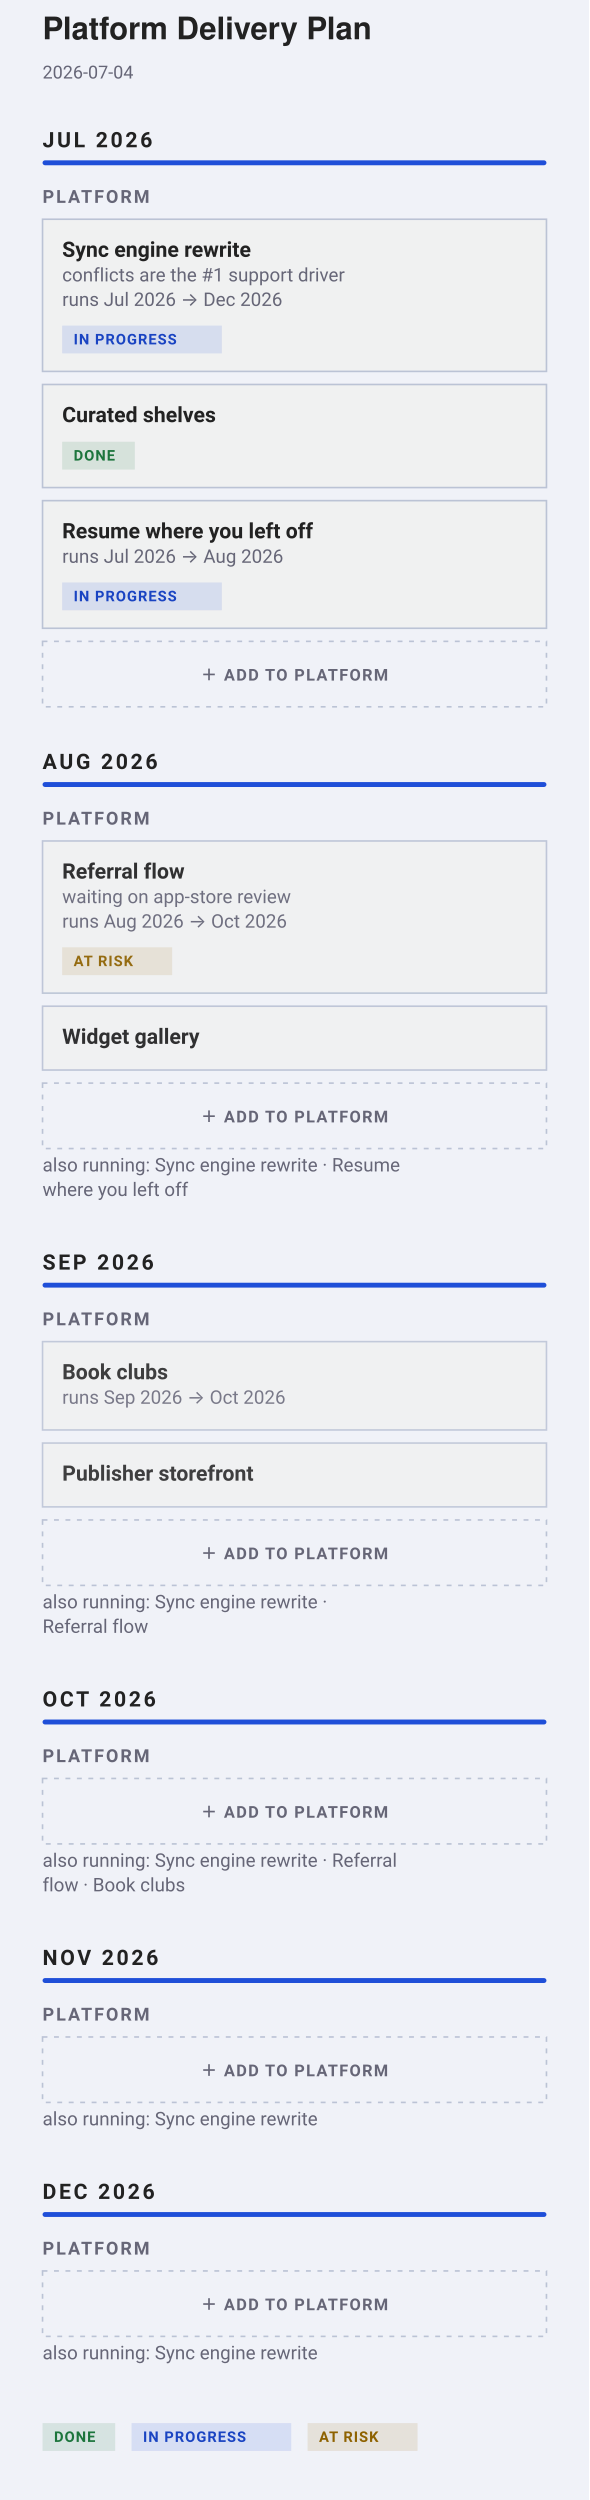
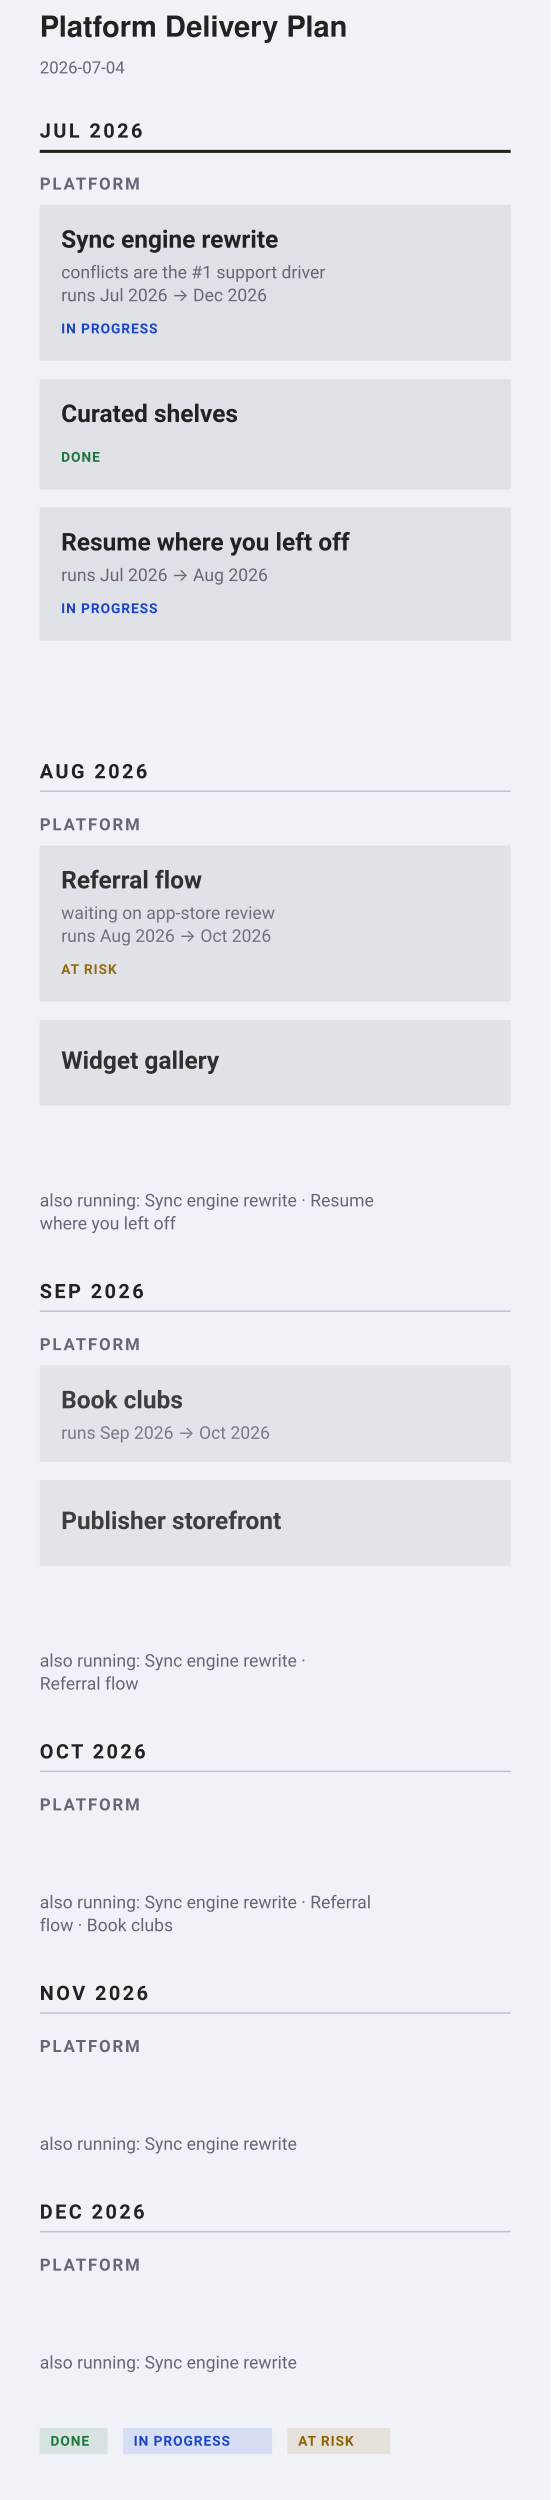
- <svg xmlns="http://www.w3.org/2000/svg" data-narrow="" width="360" height="1528" viewBox="0 0 360 1528" font-family="-apple-system, BlinkMacSystemFont, &quot;Segoe UI&quot;, Roboto, sans-serif">
-   <rect width="360" height="1528" fill="#f0f2f8" />
+ <svg xmlns="http://www.w3.org/2000/svg" data-narrow="" width="360" height="1635" viewBox="0 0 360 1635" font-family="-apple-system, BlinkMacSystemFont, &quot;Segoe UI&quot;, Roboto, sans-serif">
+   <rect width="360" height="1635" fill="#f0f2f8" />
  <text x="26" y="24" font-family="&quot;Helvetica Neue&quot;, Helvetica, &quot;Segoe UI&quot;, Roboto, sans-serif" font-size="19" font-weight="700" fill="#222">Platform Delivery Plan</text>
  <text x="26" y="48" font-size="11" fill="#667">2026-07-04</text>
  <text x="26" y="90" font-size="13" font-weight="700" letter-spacing="1.6" fill="#222">JUL 2026</text>
-   <rect x="26" y="98" width="308" height="3" rx="1.5" fill="#1F4FD8" />
+   <rect x="26" y="98" width="308" height="2" fill="#222" />
  <text x="26" y="124" font-size="11" font-weight="600" letter-spacing="1.2" fill="#667">PLATFORM</text>
  <g data-edit="cardmenu" data-line="5" data-key="sync engine rewrite" opacity="1.00" tabindex="0" role="button" aria-label="More options: Sync engine rewrite" data-menu="">
-     <rect data-hit="" x="26" y="134" width="308" height="93" rx="0" fill="#f0f1f1" stroke="#bbc3d5" stroke-width="1" />
-     <text data-edit="title" data-line="5" data-raw="Sync engine rewrite" tabindex="0" role="button" aria-label="Rename: Sync engine rewrite" x="38" y="157" font-size="13" font-weight="600" fill="#222">Sync engine rewrite</text>
-     <text data-edit="note" data-line="5" data-raw="conflicts are the #1 support driver" tabindex="0" role="button" aria-label="Edit note: Sync engine rewrite" x="38" y="172" font-size="11.5" fill="#667">conflicts are the #1 support driver</text>
-     <text x="38" y="187" font-size="11.5" fill="#667">runs Jul 2026 → Dec 2026</text>
+     <rect data-hit="" x="26" y="134" width="308" height="102" rx="0" fill="#222" fill-opacity="0.08" />
+     <text data-edit="title" data-line="5" data-raw="Sync engine rewrite" tabindex="0" role="button" aria-label="Rename: Sync engine rewrite" x="40" y="162" font-size="16" font-weight="600" fill="#222">Sync engine rewrite</text>
+     <text data-edit="note" data-line="5" data-raw="conflicts are the #1 support driver" tabindex="0" role="button" aria-label="Edit note: Sync engine rewrite" x="40" y="182" font-size="11.5" fill="#667">conflicts are the #1 support driver</text>
+     <text x="40" y="197" font-size="11.5" fill="#667">runs Jul 2026 → Dec 2026</text>
    <g data-edit="status" data-line="5" data-raw="doing" tabindex="0" role="button" aria-label="Cycle status: Sync engine rewrite">
-       <rect x="38" y="199" width="97.6" height="17" rx="0" fill="#1F4FD81F" />
-       <text x="45" y="210.5" font-size="9" font-weight="600" letter-spacing="0.6" fill="#1A44C2">IN PROGRESS</text>
+       <text x="40" y="218" font-size="9" font-weight="700" letter-spacing="0.6" fill="#1A44C2">IN PROGRESS</text>
    </g>
  </g>
  <g data-edit="cardmenu" data-line="6" data-key="curated shelves" opacity="1.00" tabindex="0" role="button" aria-label="More options: Curated shelves" data-menu="">
-     <rect data-hit="" x="26" y="235" width="308" height="63" rx="0" fill="#f0f1f1" stroke="#bbc3d5" stroke-width="1" />
-     <text data-edit="title" data-line="6" data-raw="Curated shelves" tabindex="0" role="button" aria-label="Rename: Curated shelves" x="38" y="258" font-size="13" font-weight="600" fill="#222">Curated shelves</text>
+     <rect data-hit="" x="26" y="248" width="308" height="72" rx="0" fill="#222" fill-opacity="0.08" />
+     <text data-edit="title" data-line="6" data-raw="Curated shelves" tabindex="0" role="button" aria-label="Rename: Curated shelves" x="40" y="276" font-size="16" font-weight="600" fill="#222">Curated shelves</text>
    <g data-edit="status" data-line="6" data-raw="done" tabindex="0" role="button" aria-label="Cycle status: Curated shelves">
-       <rect x="38" y="270" width="44.4" height="17" rx="0" fill="#1D7A3E1F" />
-       <text x="45" y="281.5" font-size="9" font-weight="600" letter-spacing="0.6" fill="#1C753C">DONE</text>
+       <text x="40" y="302" font-size="9" font-weight="700" letter-spacing="0.6" fill="#1C753C">DONE</text>
    </g>
  </g>
  <g data-edit="cardmenu" data-line="7" data-key="resume where you left off" opacity="1.00" tabindex="0" role="button" aria-label="More options: Resume where you left off" data-menu="">
-     <rect data-hit="" x="26" y="306" width="308" height="78" rx="0" fill="#f0f1f1" stroke="#bbc3d5" stroke-width="1" />
-     <text data-edit="title" data-line="7" data-raw="Resume where you left off" tabindex="0" role="button" aria-label="Rename: Resume where you left off" x="38" y="329" font-size="13" font-weight="600" fill="#222">Resume where you left off</text>
-     <text x="38" y="344" font-size="11.5" fill="#667">runs Jul 2026 → Aug 2026</text>
+     <rect data-hit="" x="26" y="332" width="308" height="87" rx="0" fill="#222" fill-opacity="0.08" />
+     <text data-edit="title" data-line="7" data-raw="Resume where you left off" tabindex="0" role="button" aria-label="Rename: Resume where you left off" x="40" y="360" font-size="16" font-weight="600" fill="#222">Resume where you left off</text>
+     <text x="40" y="380" font-size="11.5" fill="#667">runs Jul 2026 → Aug 2026</text>
    <g data-edit="status" data-line="7" data-raw="doing" tabindex="0" role="button" aria-label="Cycle status: Resume where you left off">
-       <rect x="38" y="356" width="97.6" height="17" rx="0" fill="#1F4FD81F" />
-       <text x="45" y="367.5" font-size="9" font-weight="600" letter-spacing="0.6" fill="#1A44C2">IN PROGRESS</text>
+       <text x="40" y="401" font-size="9" font-weight="700" letter-spacing="0.6" fill="#1A44C2">IN PROGRESS</text>
    </g>
  </g>
-   <g data-edit="additem" data-line="-1" data-raw="" tabindex="0" role="button" aria-label="Add item to Platform Jul 2026" data-lane="Platform" data-col="Jul 2026">
-     <rect x="26" y="392" width="308" height="40" rx="0" fill="none" stroke="#bbc3d5" stroke-dasharray="3 4" />
-     <text x="180" y="416" text-anchor="middle" font-size="10" font-weight="700" letter-spacing=".08em" fill="#667">＋ ADD TO PLATFORM</text>
-     <rect x="26" y="392" width="308" height="40" fill="#f0f2f8" fill-opacity="0" />
+   <g data-add-control="" opacity="0">
+     <g data-edit="additem" data-line="-1" data-raw="" tabindex="0" role="button" aria-label="Add item to Platform Jul 2026" data-lane="Platform" data-col="Jul 2026">
+       <rect x="26" y="431" width="308" height="40" rx="0" fill="transparent" />
+       <text x="180" y="455" text-anchor="middle" font-size="10" font-weight="700" letter-spacing=".08em" fill="#667">＋ ADD TO PLATFORM</text>
+       <rect x="26" y="431" width="308" height="40" fill="#f0f2f8" fill-opacity="0" />
+     </g>
  </g>
-   <text x="26" y="470" font-size="13" font-weight="700" letter-spacing="1.6" fill="#222">AUG 2026</text>
-   <rect x="26" y="478" width="308" height="3" rx="1.5" fill="#1F4FD8" />
-   <text x="26" y="504" font-size="11" font-weight="600" letter-spacing="1.2" fill="#667">PLATFORM</text>
+   <text x="26" y="509" font-size="13" font-weight="700" letter-spacing="1.6" fill="#222">AUG 2026</text>
+   <rect x="26" y="517" width="308" height="1" fill="#bbc3d5" />
+   <text x="26" y="543" font-size="11" font-weight="600" letter-spacing="1.2" fill="#667">PLATFORM</text>
  <g data-edit="cardmenu" data-line="9" data-key="referral flow" opacity="0.93" tabindex="0" role="button" aria-label="More options: Referral flow" data-menu="">
-     <rect data-hit="" x="26" y="514" width="308" height="93" rx="0" fill="#f0f1f1" stroke="#bbc3d5" stroke-width="1" />
-     <text data-edit="title" data-line="9" data-raw="Referral flow" tabindex="0" role="button" aria-label="Rename: Referral flow" x="38" y="537" font-size="13" font-weight="600" fill="#222">Referral flow</text>
-     <text data-edit="note" data-line="9" data-raw="waiting on app-store review" tabindex="0" role="button" aria-label="Edit note: Referral flow" x="38" y="552" font-size="11.5" fill="#667">waiting on app-store review</text>
-     <text x="38" y="567" font-size="11.5" fill="#667">runs Aug 2026 → Oct 2026</text>
+     <rect data-hit="" x="26" y="553" width="308" height="102" rx="0" fill="#222" fill-opacity="0.08" />
+     <text data-edit="title" data-line="9" data-raw="Referral flow" tabindex="0" role="button" aria-label="Rename: Referral flow" x="40" y="581" font-size="16" font-weight="600" fill="#222">Referral flow</text>
+     <text data-edit="note" data-line="9" data-raw="waiting on app-store review" tabindex="0" role="button" aria-label="Edit note: Referral flow" x="40" y="601" font-size="11.5" fill="#667">waiting on app-store review</text>
+     <text x="40" y="616" font-size="11.5" fill="#667">runs Aug 2026 → Oct 2026</text>
    <g data-edit="status" data-line="9" data-raw="risk" tabindex="0" role="button" aria-label="Cycle status: Referral flow">
-       <rect x="38" y="579" width="67.2" height="17" rx="0" fill="#9A6A001F" />
-       <text x="45" y="590.5" font-size="9" font-weight="600" letter-spacing="0.6" fill="#8E6200">AT RISK</text>
+       <text x="40" y="637" font-size="9" font-weight="700" letter-spacing="0.6" fill="#8E6200">AT RISK</text>
    </g>
  </g>
  <g data-edit="cardmenu" data-line="10" data-key="widget gallery" opacity="0.93" tabindex="0" role="button" aria-label="More options: Widget gallery" data-menu="">
-     <rect data-hit="" x="26" y="615" width="308" height="39" rx="0" fill="#f0f1f1" stroke="#bbc3d5" stroke-width="1" />
-     <text data-edit="title" data-line="10" data-raw="Widget gallery" tabindex="0" role="button" aria-label="Rename: Widget gallery" x="38" y="638" font-size="13" font-weight="600" fill="#222">Widget gallery</text>
+     <rect data-hit="" x="26" y="667" width="308" height="56" rx="0" fill="#222" fill-opacity="0.08" />
+     <text data-edit="title" data-line="10" data-raw="Widget gallery" tabindex="0" role="button" aria-label="Rename: Widget gallery" x="40" y="699" font-size="16" font-weight="600" fill="#222">Widget gallery</text>
  </g>
-   <g data-edit="additem" data-line="-1" data-raw="" tabindex="0" role="button" aria-label="Add item to Platform Aug 2026" data-lane="Platform" data-col="Aug 2026">
-     <rect x="26" y="662" width="308" height="40" rx="0" fill="none" stroke="#bbc3d5" stroke-dasharray="3 4" />
-     <text x="180" y="686" text-anchor="middle" font-size="10" font-weight="700" letter-spacing=".08em" fill="#667">＋ ADD TO PLATFORM</text>
-     <rect x="26" y="662" width="308" height="40" fill="#f0f2f8" fill-opacity="0" />
+   <g data-add-control="" opacity="0">
+     <g data-edit="additem" data-line="-1" data-raw="" tabindex="0" role="button" aria-label="Add item to Platform Aug 2026" data-lane="Platform" data-col="Aug 2026">
+       <rect x="26" y="735" width="308" height="40" rx="0" fill="transparent" />
+       <text x="180" y="759" text-anchor="middle" font-size="10" font-weight="700" letter-spacing=".08em" fill="#667">＋ ADD TO PLATFORM</text>
+       <rect x="26" y="735" width="308" height="40" fill="#f0f2f8" fill-opacity="0" />
+     </g>
  </g>
-   <text x="26" y="716" font-size="11.5" fill="#667">also running: Sync engine rewrite · Resume</text>
-   <text x="26" y="731" font-size="11.5" fill="#667">where you left off</text>
-   <text x="26" y="776" font-size="13" font-weight="700" letter-spacing="1.6" fill="#222">SEP 2026</text>
-   <rect x="26" y="784" width="308" height="3" rx="1.5" fill="#1F4FD8" />
-   <text x="26" y="810" font-size="11" font-weight="600" letter-spacing="1.2" fill="#667">PLATFORM</text>
+   <text x="26" y="789" font-size="11.5" fill="#667">also running: Sync engine rewrite · Resume</text>
+   <text x="26" y="804" font-size="11.5" fill="#667">where you left off</text>
+   <text x="26" y="849" font-size="13" font-weight="700" letter-spacing="1.6" fill="#222">SEP 2026</text>
+   <rect x="26" y="857" width="308" height="1" fill="#bbc3d5" />
+   <text x="26" y="883" font-size="11" font-weight="600" letter-spacing="1.2" fill="#667">PLATFORM</text>
  <g data-edit="cardmenu" data-line="12" data-key="book clubs" opacity="0.86" tabindex="0" role="button" aria-label="More options: Book clubs" data-menu="">
-     <rect data-hit="" x="26" y="820" width="308" height="54" rx="0" fill="#f0f1f1" stroke="#bbc3d5" stroke-width="1" />
-     <text data-edit="title" data-line="12" data-raw="Book clubs" tabindex="0" role="button" aria-label="Rename: Book clubs" x="38" y="843" font-size="13" font-weight="600" fill="#222">Book clubs</text>
-     <text x="38" y="858" font-size="11.5" fill="#667">runs Sep 2026 → Oct 2026</text>
+     <rect data-hit="" x="26" y="893" width="308" height="63" rx="0" fill="#222" fill-opacity="0.08" />
+     <text data-edit="title" data-line="12" data-raw="Book clubs" tabindex="0" role="button" aria-label="Rename: Book clubs" x="40" y="921" font-size="16" font-weight="600" fill="#222">Book clubs</text>
+     <text x="40" y="941" font-size="11.5" fill="#667">runs Sep 2026 → Oct 2026</text>
  </g>
  <g data-edit="cardmenu" data-line="13" data-key="publisher storefront" opacity="0.86" tabindex="0" role="button" aria-label="More options: Publisher storefront" data-menu="">
-     <rect data-hit="" x="26" y="882" width="308" height="39" rx="0" fill="#f0f1f1" stroke="#bbc3d5" stroke-width="1" />
-     <text data-edit="title" data-line="13" data-raw="Publisher storefront" tabindex="0" role="button" aria-label="Rename: Publisher storefront" x="38" y="905" font-size="13" font-weight="600" fill="#222">Publisher storefront</text>
+     <rect data-hit="" x="26" y="968" width="308" height="56" rx="0" fill="#222" fill-opacity="0.08" />
+     <text data-edit="title" data-line="13" data-raw="Publisher storefront" tabindex="0" role="button" aria-label="Rename: Publisher storefront" x="40" y="1000" font-size="16" font-weight="600" fill="#222">Publisher storefront</text>
  </g>
-   <g data-edit="additem" data-line="-1" data-raw="" tabindex="0" role="button" aria-label="Add item to Platform Sep 2026" data-lane="Platform" data-col="Sep 2026">
-     <rect x="26" y="929" width="308" height="40" rx="0" fill="none" stroke="#bbc3d5" stroke-dasharray="3 4" />
-     <text x="180" y="953" text-anchor="middle" font-size="10" font-weight="700" letter-spacing=".08em" fill="#667">＋ ADD TO PLATFORM</text>
-     <rect x="26" y="929" width="308" height="40" fill="#f0f2f8" fill-opacity="0" />
+   <g data-add-control="" opacity="0">
+     <g data-edit="additem" data-line="-1" data-raw="" tabindex="0" role="button" aria-label="Add item to Platform Sep 2026" data-lane="Platform" data-col="Sep 2026">
+       <rect x="26" y="1036" width="308" height="40" rx="0" fill="transparent" />
+       <text x="180" y="1060" text-anchor="middle" font-size="10" font-weight="700" letter-spacing=".08em" fill="#667">＋ ADD TO PLATFORM</text>
+       <rect x="26" y="1036" width="308" height="40" fill="#f0f2f8" fill-opacity="0" />
+     </g>
  </g>
-   <text x="26" y="983" font-size="11.5" fill="#667">also running: Sync engine rewrite ·</text>
-   <text x="26" y="998" font-size="11.5" fill="#667">Referral flow</text>
-   <text x="26" y="1043" font-size="13" font-weight="700" letter-spacing="1.6" fill="#222">OCT 2026</text>
-   <rect x="26" y="1051" width="308" height="3" rx="1.5" fill="#1F4FD8" />
-   <text x="26" y="1077" font-size="11" font-weight="600" letter-spacing="1.2" fill="#667">PLATFORM</text>
-   <g data-edit="additem" data-line="-1" data-raw="" tabindex="0" role="button" aria-label="Add item to Platform Oct 2026" data-lane="Platform" data-col="Oct 2026">
-     <rect x="26" y="1087" width="308" height="40" rx="0" fill="none" stroke="#bbc3d5" stroke-dasharray="3 4" />
-     <text x="180" y="1111" text-anchor="middle" font-size="10" font-weight="700" letter-spacing=".08em" fill="#667">＋ ADD TO PLATFORM</text>
-     <rect x="26" y="1087" width="308" height="40" fill="#f0f2f8" fill-opacity="0" />
+   <text x="26" y="1090" font-size="11.5" fill="#667">also running: Sync engine rewrite ·</text>
+   <text x="26" y="1105" font-size="11.5" fill="#667">Referral flow</text>
+   <text x="26" y="1150" font-size="13" font-weight="700" letter-spacing="1.6" fill="#222">OCT 2026</text>
+   <rect x="26" y="1158" width="308" height="1" fill="#bbc3d5" />
+   <text x="26" y="1184" font-size="11" font-weight="600" letter-spacing="1.2" fill="#667">PLATFORM</text>
+   <g data-add-control="" opacity="0">
+     <g data-edit="additem" data-line="-1" data-raw="" tabindex="0" role="button" aria-label="Add item to Platform Oct 2026" data-lane="Platform" data-col="Oct 2026">
+       <rect x="26" y="1194" width="308" height="40" rx="0" fill="transparent" />
+       <text x="180" y="1218" text-anchor="middle" font-size="10" font-weight="700" letter-spacing=".08em" fill="#667">＋ ADD TO PLATFORM</text>
+       <rect x="26" y="1194" width="308" height="40" fill="#f0f2f8" fill-opacity="0" />
+     </g>
  </g>
-   <text x="26" y="1141" font-size="11.5" fill="#667">also running: Sync engine rewrite · Referral</text>
-   <text x="26" y="1156" font-size="11.5" fill="#667">flow · Book clubs</text>
-   <text x="26" y="1201" font-size="13" font-weight="700" letter-spacing="1.6" fill="#222">NOV 2026</text>
-   <rect x="26" y="1209" width="308" height="3" rx="1.5" fill="#1F4FD8" />
-   <text x="26" y="1235" font-size="11" font-weight="600" letter-spacing="1.2" fill="#667">PLATFORM</text>
-   <g data-edit="additem" data-line="-1" data-raw="" tabindex="0" role="button" aria-label="Add item to Platform Nov 2026" data-lane="Platform" data-col="Nov 2026">
-     <rect x="26" y="1245" width="308" height="40" rx="0" fill="none" stroke="#bbc3d5" stroke-dasharray="3 4" />
-     <text x="180" y="1269" text-anchor="middle" font-size="10" font-weight="700" letter-spacing=".08em" fill="#667">＋ ADD TO PLATFORM</text>
-     <rect x="26" y="1245" width="308" height="40" fill="#f0f2f8" fill-opacity="0" />
+   <text x="26" y="1248" font-size="11.5" fill="#667">also running: Sync engine rewrite · Referral</text>
+   <text x="26" y="1263" font-size="11.5" fill="#667">flow · Book clubs</text>
+   <text x="26" y="1308" font-size="13" font-weight="700" letter-spacing="1.6" fill="#222">NOV 2026</text>
+   <rect x="26" y="1316" width="308" height="1" fill="#bbc3d5" />
+   <text x="26" y="1342" font-size="11" font-weight="600" letter-spacing="1.2" fill="#667">PLATFORM</text>
+   <g data-add-control="" opacity="0">
+     <g data-edit="additem" data-line="-1" data-raw="" tabindex="0" role="button" aria-label="Add item to Platform Nov 2026" data-lane="Platform" data-col="Nov 2026">
+       <rect x="26" y="1352" width="308" height="40" rx="0" fill="transparent" />
+       <text x="180" y="1376" text-anchor="middle" font-size="10" font-weight="700" letter-spacing=".08em" fill="#667">＋ ADD TO PLATFORM</text>
+       <rect x="26" y="1352" width="308" height="40" fill="#f0f2f8" fill-opacity="0" />
+     </g>
  </g>
-   <text x="26" y="1299" font-size="11.5" fill="#667">also running: Sync engine rewrite</text>
-   <text x="26" y="1344" font-size="13" font-weight="700" letter-spacing="1.6" fill="#222">DEC 2026</text>
-   <rect x="26" y="1352" width="308" height="3" rx="1.5" fill="#1F4FD8" />
-   <text x="26" y="1378" font-size="11" font-weight="600" letter-spacing="1.2" fill="#667">PLATFORM</text>
-   <g data-edit="additem" data-line="-1" data-raw="" tabindex="0" role="button" aria-label="Add item to Platform Dec 2026" data-lane="Platform" data-col="Dec 2026">
-     <rect x="26" y="1388" width="308" height="40" rx="0" fill="none" stroke="#bbc3d5" stroke-dasharray="3 4" />
-     <text x="180" y="1412" text-anchor="middle" font-size="10" font-weight="700" letter-spacing=".08em" fill="#667">＋ ADD TO PLATFORM</text>
-     <rect x="26" y="1388" width="308" height="40" fill="#f0f2f8" fill-opacity="0" />
+   <text x="26" y="1406" font-size="11.5" fill="#667">also running: Sync engine rewrite</text>
+   <text x="26" y="1451" font-size="13" font-weight="700" letter-spacing="1.6" fill="#222">DEC 2026</text>
+   <rect x="26" y="1459" width="308" height="1" fill="#bbc3d5" />
+   <text x="26" y="1485" font-size="11" font-weight="600" letter-spacing="1.2" fill="#667">PLATFORM</text>
+   <g data-add-control="" opacity="0">
+     <g data-edit="additem" data-line="-1" data-raw="" tabindex="0" role="button" aria-label="Add item to Platform Dec 2026" data-lane="Platform" data-col="Dec 2026">
+       <rect x="26" y="1495" width="308" height="40" rx="0" fill="transparent" />
+       <text x="180" y="1519" text-anchor="middle" font-size="10" font-weight="700" letter-spacing=".08em" fill="#667">＋ ADD TO PLATFORM</text>
+       <rect x="26" y="1495" width="308" height="40" fill="#f0f2f8" fill-opacity="0" />
+     </g>
  </g>
-   <text x="26" y="1442" font-size="11.5" fill="#667">also running: Sync engine rewrite</text>
-   <rect x="26" y="1481" width="44.4" height="17" rx="0" fill="#1D7A3E1F" />
-   <text x="33" y="1492.5" font-size="9" font-weight="600" letter-spacing="0.6" fill="#1C753C">DONE</text>
-   <rect x="80.4" y="1481" width="97.6" height="17" rx="0" fill="#1F4FD81F" />
-   <text x="87.4" y="1492.5" font-size="9" font-weight="600" letter-spacing="0.6" fill="#1A44C2">IN PROGRESS</text>
-   <rect x="188" y="1481" width="67.2" height="17" rx="0" fill="#9A6A001F" />
-   <text x="195" y="1492.5" font-size="9" font-weight="600" letter-spacing="0.6" fill="#8E6200">AT RISK</text>
+   <text x="26" y="1549" font-size="11.5" fill="#667">also running: Sync engine rewrite</text>
+   <rect x="26" y="1588" width="44.4" height="17" rx="0" fill="#1D7A3E1F" />
+   <text x="33" y="1599.5" font-size="9" font-weight="600" letter-spacing="0.6" fill="#1C753C">DONE</text>
+   <rect x="80.4" y="1588" width="97.6" height="17" rx="0" fill="#1F4FD81F" />
+   <text x="87.4" y="1599.5" font-size="9" font-weight="600" letter-spacing="0.6" fill="#1A44C2">IN PROGRESS</text>
+   <rect x="188" y="1588" width="67.2" height="17" rx="0" fill="#9A6A001F" />
+   <text x="195" y="1599.5" font-size="9" font-weight="600" letter-spacing="0.6" fill="#8E6200">AT RISK</text>
</svg>
